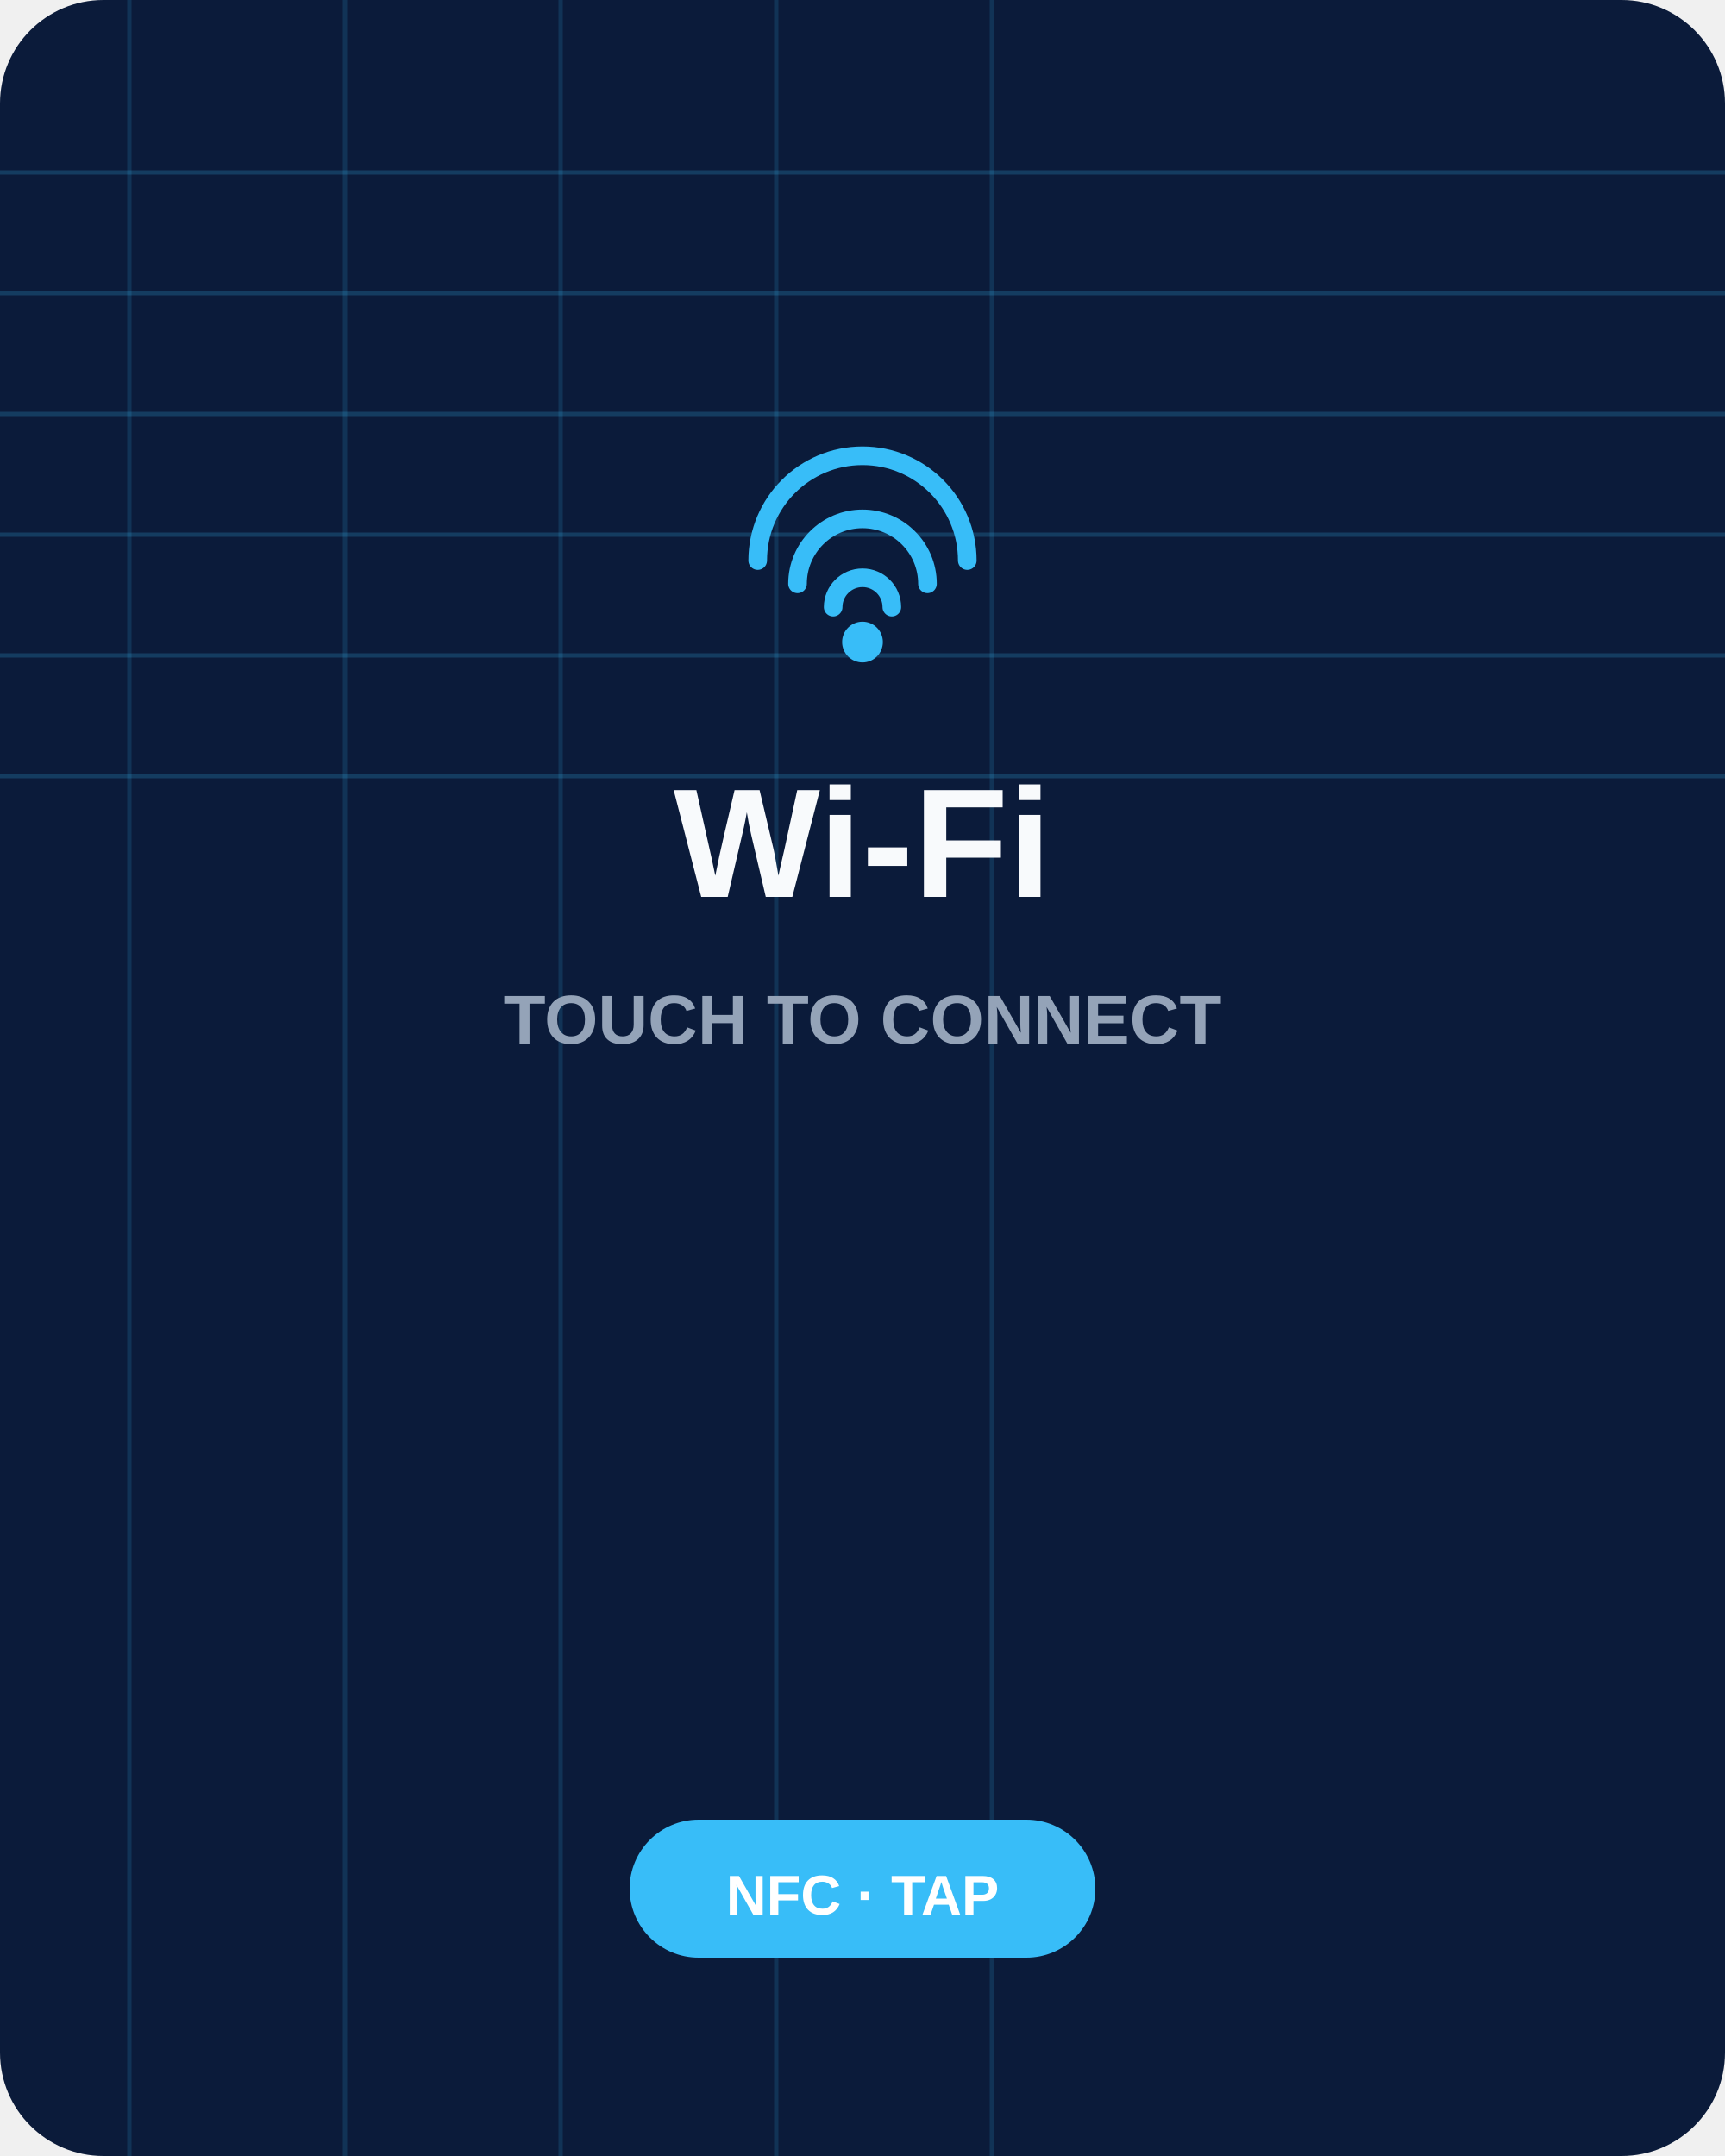
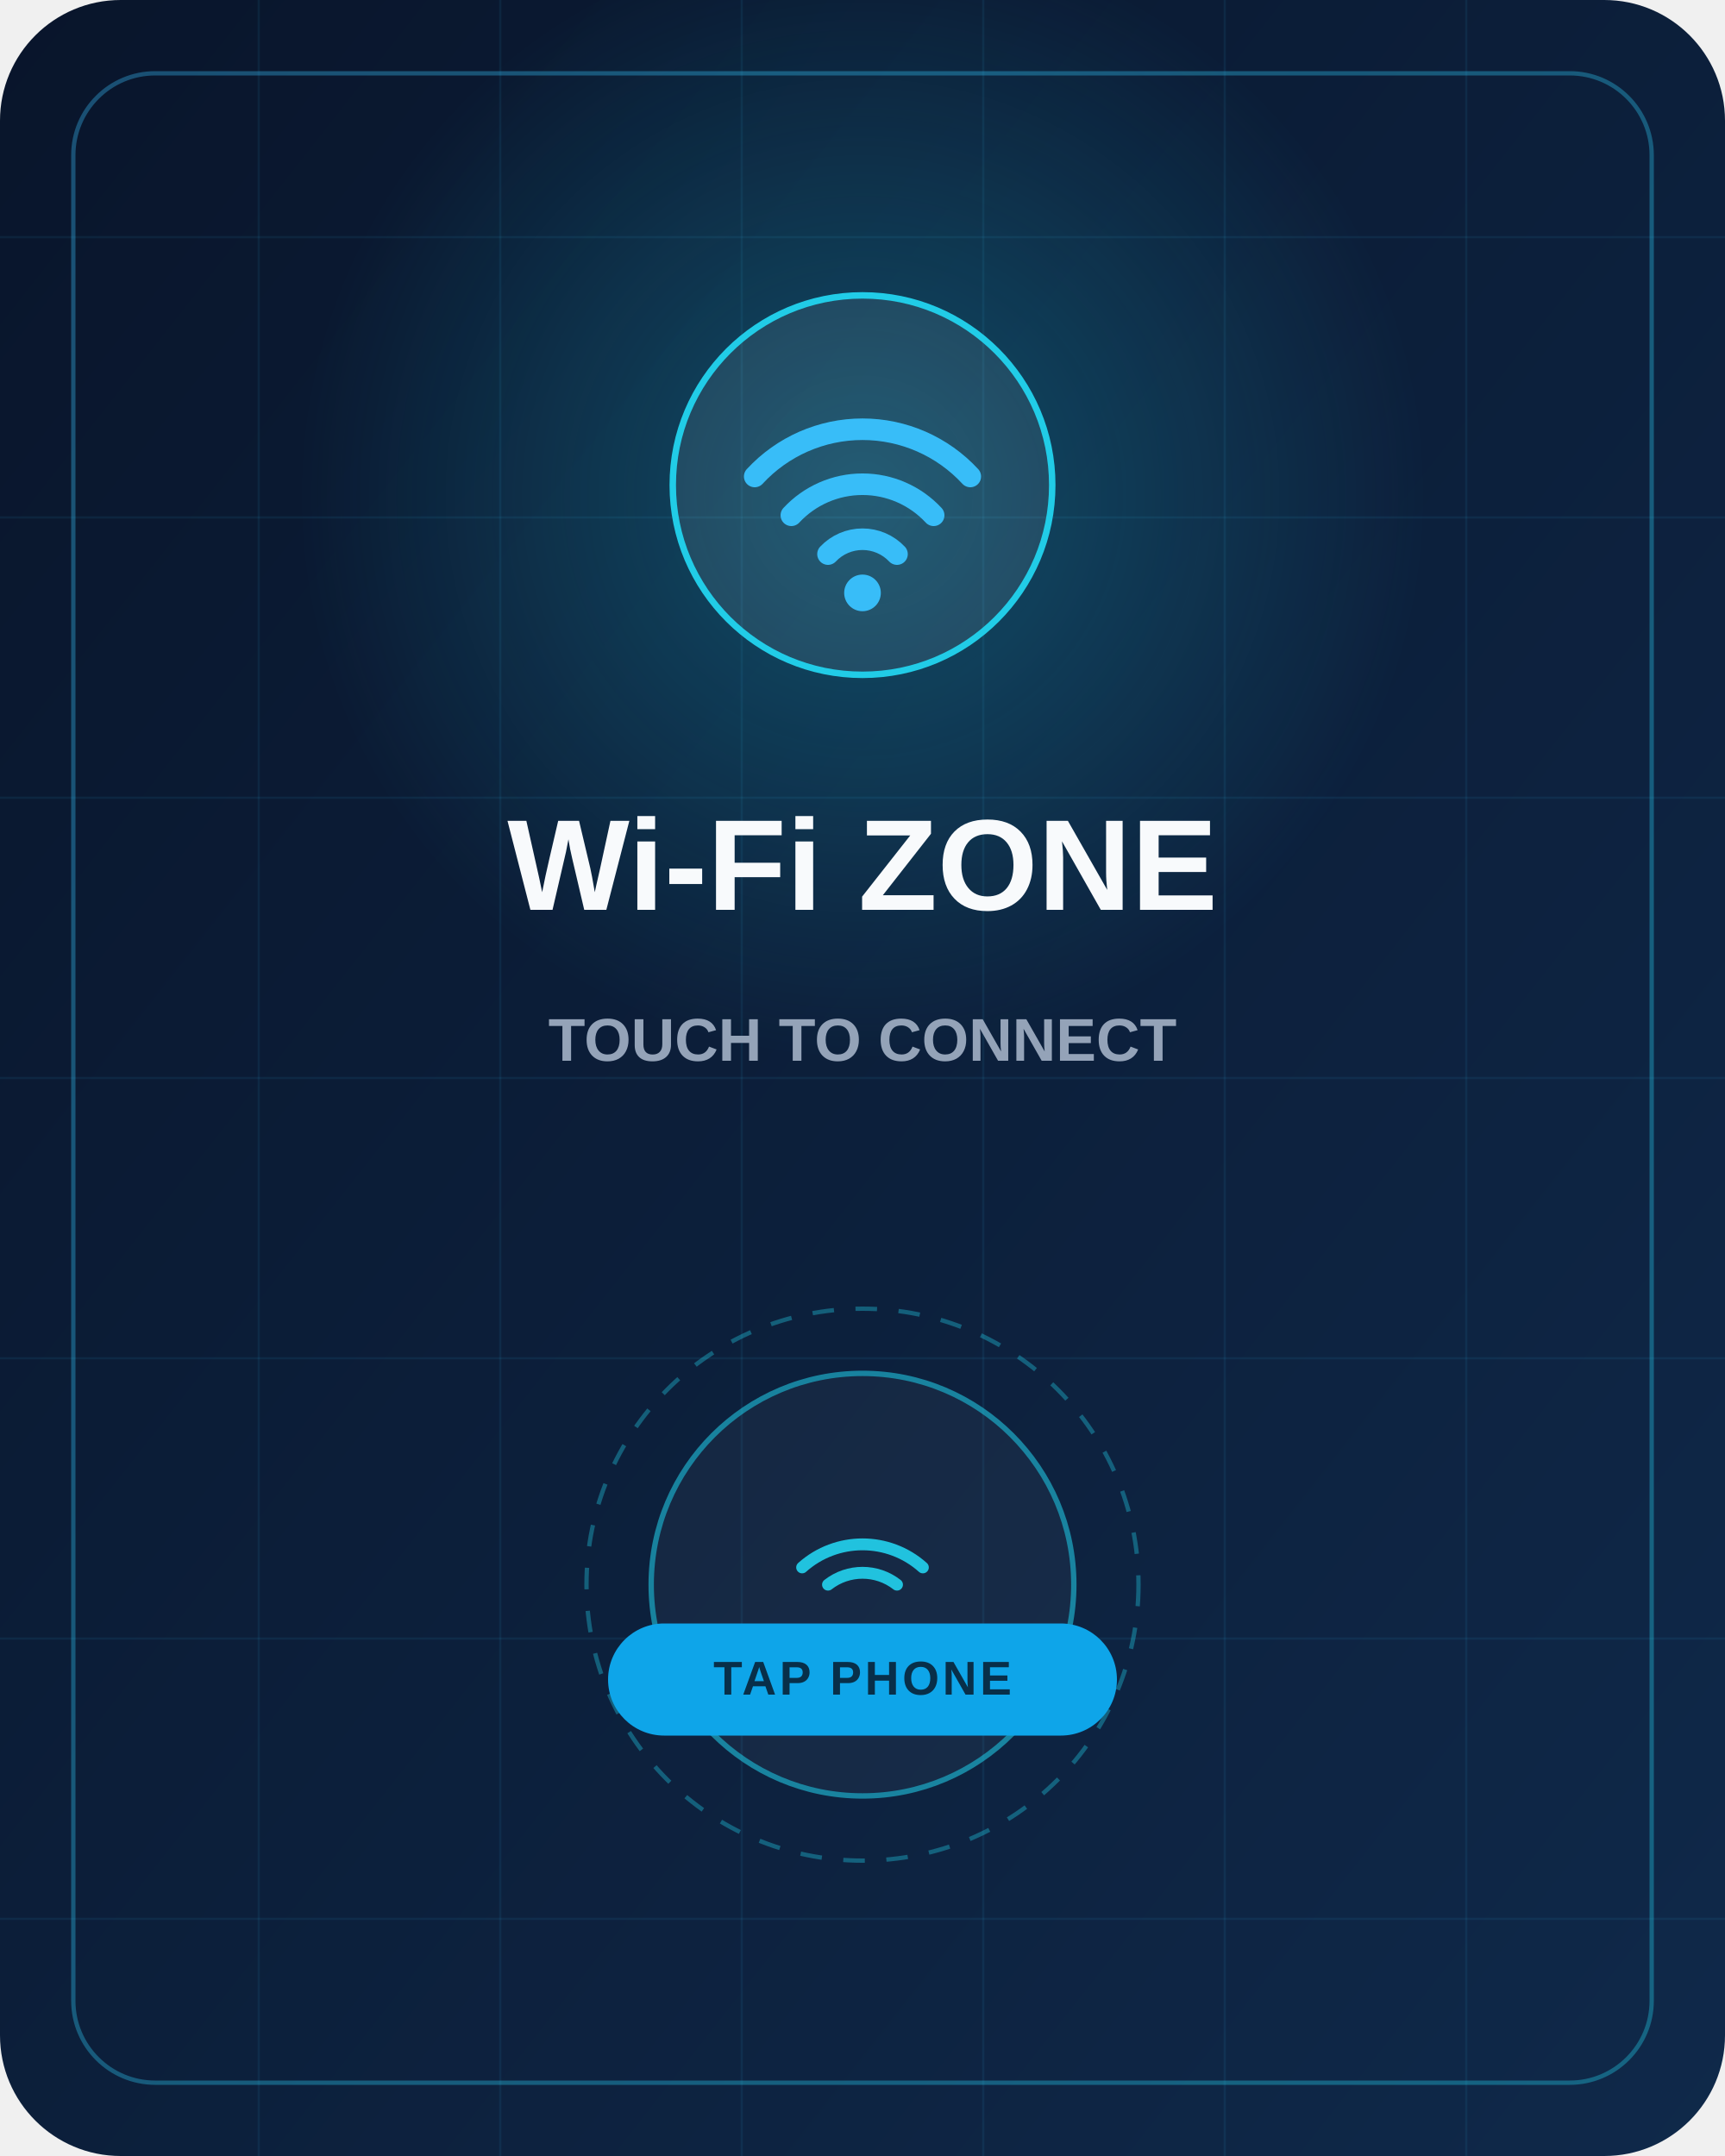
- <svg xmlns="http://www.w3.org/2000/svg" width="400" height="500" viewBox="0 0 400 500">
-   <rect width="400" height="500" rx="24" fill="#0B1B3A" />
-   <line x1="0" y1="40" x2="400" y2="40" stroke="#38BDF8" stroke-width="1" opacity="0.2" />
-   <line x1="0" y1="68" x2="400" y2="68" stroke="#38BDF8" stroke-width="1" opacity="0.2" />
-   <line x1="0" y1="96" x2="400" y2="96" stroke="#38BDF8" stroke-width="1" opacity="0.2" />
-   <line x1="0" y1="124" x2="400" y2="124" stroke="#38BDF8" stroke-width="1" opacity="0.2" />
-   <line x1="0" y1="152" x2="400" y2="152" stroke="#38BDF8" stroke-width="1" opacity="0.2" />
-   <line x1="0" y1="180" x2="400" y2="180" stroke="#38BDF8" stroke-width="1" opacity="0.2" />
-   <line x1="30" y1="0" x2="30" y2="500" stroke="#38BDF8" stroke-width="1" opacity="0.15" />
-   <line x1="80" y1="0" x2="80" y2="500" stroke="#38BDF8" stroke-width="1" opacity="0.15" />
-   <line x1="130" y1="0" x2="130" y2="500" stroke="#38BDF8" stroke-width="1" opacity="0.15" />
-   <line x1="180" y1="0" x2="180" y2="500" stroke="#38BDF8" stroke-width="1" opacity="0.15" />
-   <line x1="230" y1="0" x2="230" y2="500" stroke="#38BDF8" stroke-width="1" opacity="0.15" />
-   <g fill="none" stroke="#38BDF8" stroke-width="4.32" stroke-linecap="round">
-     <path d="M 175.7 130 a 24.3 24.3 0 0 1 48.6 0" />
-     <path d="M 184.934 135.4 a 15.066 15.066 0 0 1 30.132 0" />
-     <path d="M 193.196 140.8 a 6.804 6.804 0 0 1 13.608 0" />
+ <svg xmlns="http://www.w3.org/2000/svg" width="800" height="1000" viewBox="0 0 800 1000">
+   <defs>
+     <linearGradient id="bg-02" x1="0%" y1="0%" x2="100%" y2="100%">
+       <stop offset="0%" stop-color="#09152B" />
+       <stop offset="100%" stop-color="#0F294A" />
+     </linearGradient>
+     <linearGradient id="acc-02" x1="0%" y1="0%" x2="100%" y2="100%">
+       <stop offset="0%" stop-color="#38BDF8" />
+       <stop offset="100%" stop-color="#22D3EE" />
+     </linearGradient>
+     <radialGradient id="glow-02" cx="50%" cy="50%" r="50%">
+       <stop offset="0%" stop-color="#22D3EE" stop-opacity="0.28" />
+       <stop offset="100%" stop-color="#22D3EE" stop-opacity="0" />
+     </radialGradient>
+     <clipPath id="clip-02">
+       <rect width="800" height="1000" rx="56" />
+     </clipPath>
+   </defs>
+   <g clip-path="url(#clip-02)">
+     <rect width="800" height="1000" rx="56" fill="url(#bg-02)" />
+     <circle cx="400" cy="230" r="260" fill="url(#glow-02)" />
+     <line x1="0" y1="110" x2="800" y2="110" stroke="#38BDF8" stroke-width="1" opacity="0.08" />
+     <line x1="0" y1="240" x2="800" y2="240" stroke="#38BDF8" stroke-width="1" opacity="0.08" />
+     <line x1="0" y1="370" x2="800" y2="370" stroke="#38BDF8" stroke-width="1" opacity="0.08" />
+     <line x1="0" y1="500" x2="800" y2="500" stroke="#38BDF8" stroke-width="1" opacity="0.08" />
+     <line x1="0" y1="630" x2="800" y2="630" stroke="#38BDF8" stroke-width="1" opacity="0.08" />
+     <line x1="0" y1="760" x2="800" y2="760" stroke="#38BDF8" stroke-width="1" opacity="0.08" />
+     <line x1="0" y1="890" x2="800" y2="890" stroke="#38BDF8" stroke-width="1" opacity="0.08" />
+     <line x1="120" y1="0" x2="120" y2="1000" stroke="#38BDF8" stroke-width="1" opacity="0.08" />
+     <line x1="232" y1="0" x2="232" y2="1000" stroke="#38BDF8" stroke-width="1" opacity="0.08" />
+     <line x1="344" y1="0" x2="344" y2="1000" stroke="#38BDF8" stroke-width="1" opacity="0.08" />
+     <line x1="456" y1="0" x2="456" y2="1000" stroke="#38BDF8" stroke-width="1" opacity="0.08" />
+     <line x1="568" y1="0" x2="568" y2="1000" stroke="#38BDF8" stroke-width="1" opacity="0.08" />
+     <line x1="680" y1="0" x2="680" y2="1000" stroke="#38BDF8" stroke-width="1" opacity="0.08" />
+     <rect x="34" y="34" width="732" height="932" rx="38" fill="none" stroke="url(#acc-02)" stroke-width="2" opacity="0.35" />
+     <circle cx="400" cy="225" r="88" fill="rgba(255,255,255,0.08)" stroke="#22D3EE" stroke-width="3" opacity="0.95" />
+     <g fill="none" stroke="#38BDF8" stroke-width="10" stroke-linecap="round">
+       <path d="M 350 221 A 68 68 0 0 1 450 221" />
+       <path d="M 367 239 A 45 45 0 0 1 433 239" />
+       <path d="M 384 257 A 22 22 0 0 1 416 257" />
+     </g>
+     <circle cx="400" cy="275" r="8.5" fill="#38BDF8" />
+     <circle cx="400" cy="735" r="128" fill="none" stroke="#22D3EE" stroke-width="2" stroke-dasharray="10 10" opacity="0.35" />
+     <circle cx="400" cy="735" r="98" fill="rgba(255,255,255,0.07)" stroke="#22D3EE" stroke-width="2.5" opacity="0.55" />
+     <g fill="none" stroke="#22D3EE" stroke-width="5.5" stroke-linecap="round" opacity="0.9">
+       <path d="M 382 701 A 26 26 0 0 1 382 733" transform="rotate(-90 400 717)" />
+       <path d="M 390 689 A 42 42 0 0 1 390 745" transform="rotate(-90 400 717)" />
+     </g>
+     <rect x="282" y="753" width="236" height="52" rx="26" fill="#0EA5E9" />
+     <text x="400" y="786" text-anchor="middle" font-family="Outfit, Arial, sans-serif" font-size="22" font-weight="800" letter-spacing="1.5" fill="#082F49">TAP PHONE</text>
+     <text x="400" y="422" text-anchor="middle" font-family="Outfit, 'Noto Sans KR', Arial, sans-serif" font-size="60" font-weight="900" fill="#F8FAFC">Wi-Fi ZONE</text>
+     <text x="400" y="492" text-anchor="middle" font-family="'Noto Sans KR', Arial, sans-serif" font-size="28" font-weight="700" fill="#94A3B8">TOUCH TO CONNECT</text>
  </g>
-   <circle cx="200" cy="148.9" r="4.725" fill="#38BDF8" />
-   <text x="200" y="208" text-anchor="middle" font-family="Arial Black, Arial, sans-serif" font-size="36" font-weight="900" fill="#F8FAFC">Wi-Fi</text>
-   <text x="200" y="242" text-anchor="middle" font-family="Arial, sans-serif" font-size="16" font-weight="700" fill="#94A3B8">TOUCH TO CONNECT</text>
-   <rect x="146" y="422" width="108" height="32" rx="16" fill="#38BDF8" />
-   <text x="200" y="444" text-anchor="middle" font-family="Arial, sans-serif" font-size="13" font-weight="800" fill="#FFFFFF">NFC · TAP</text>
</svg>
